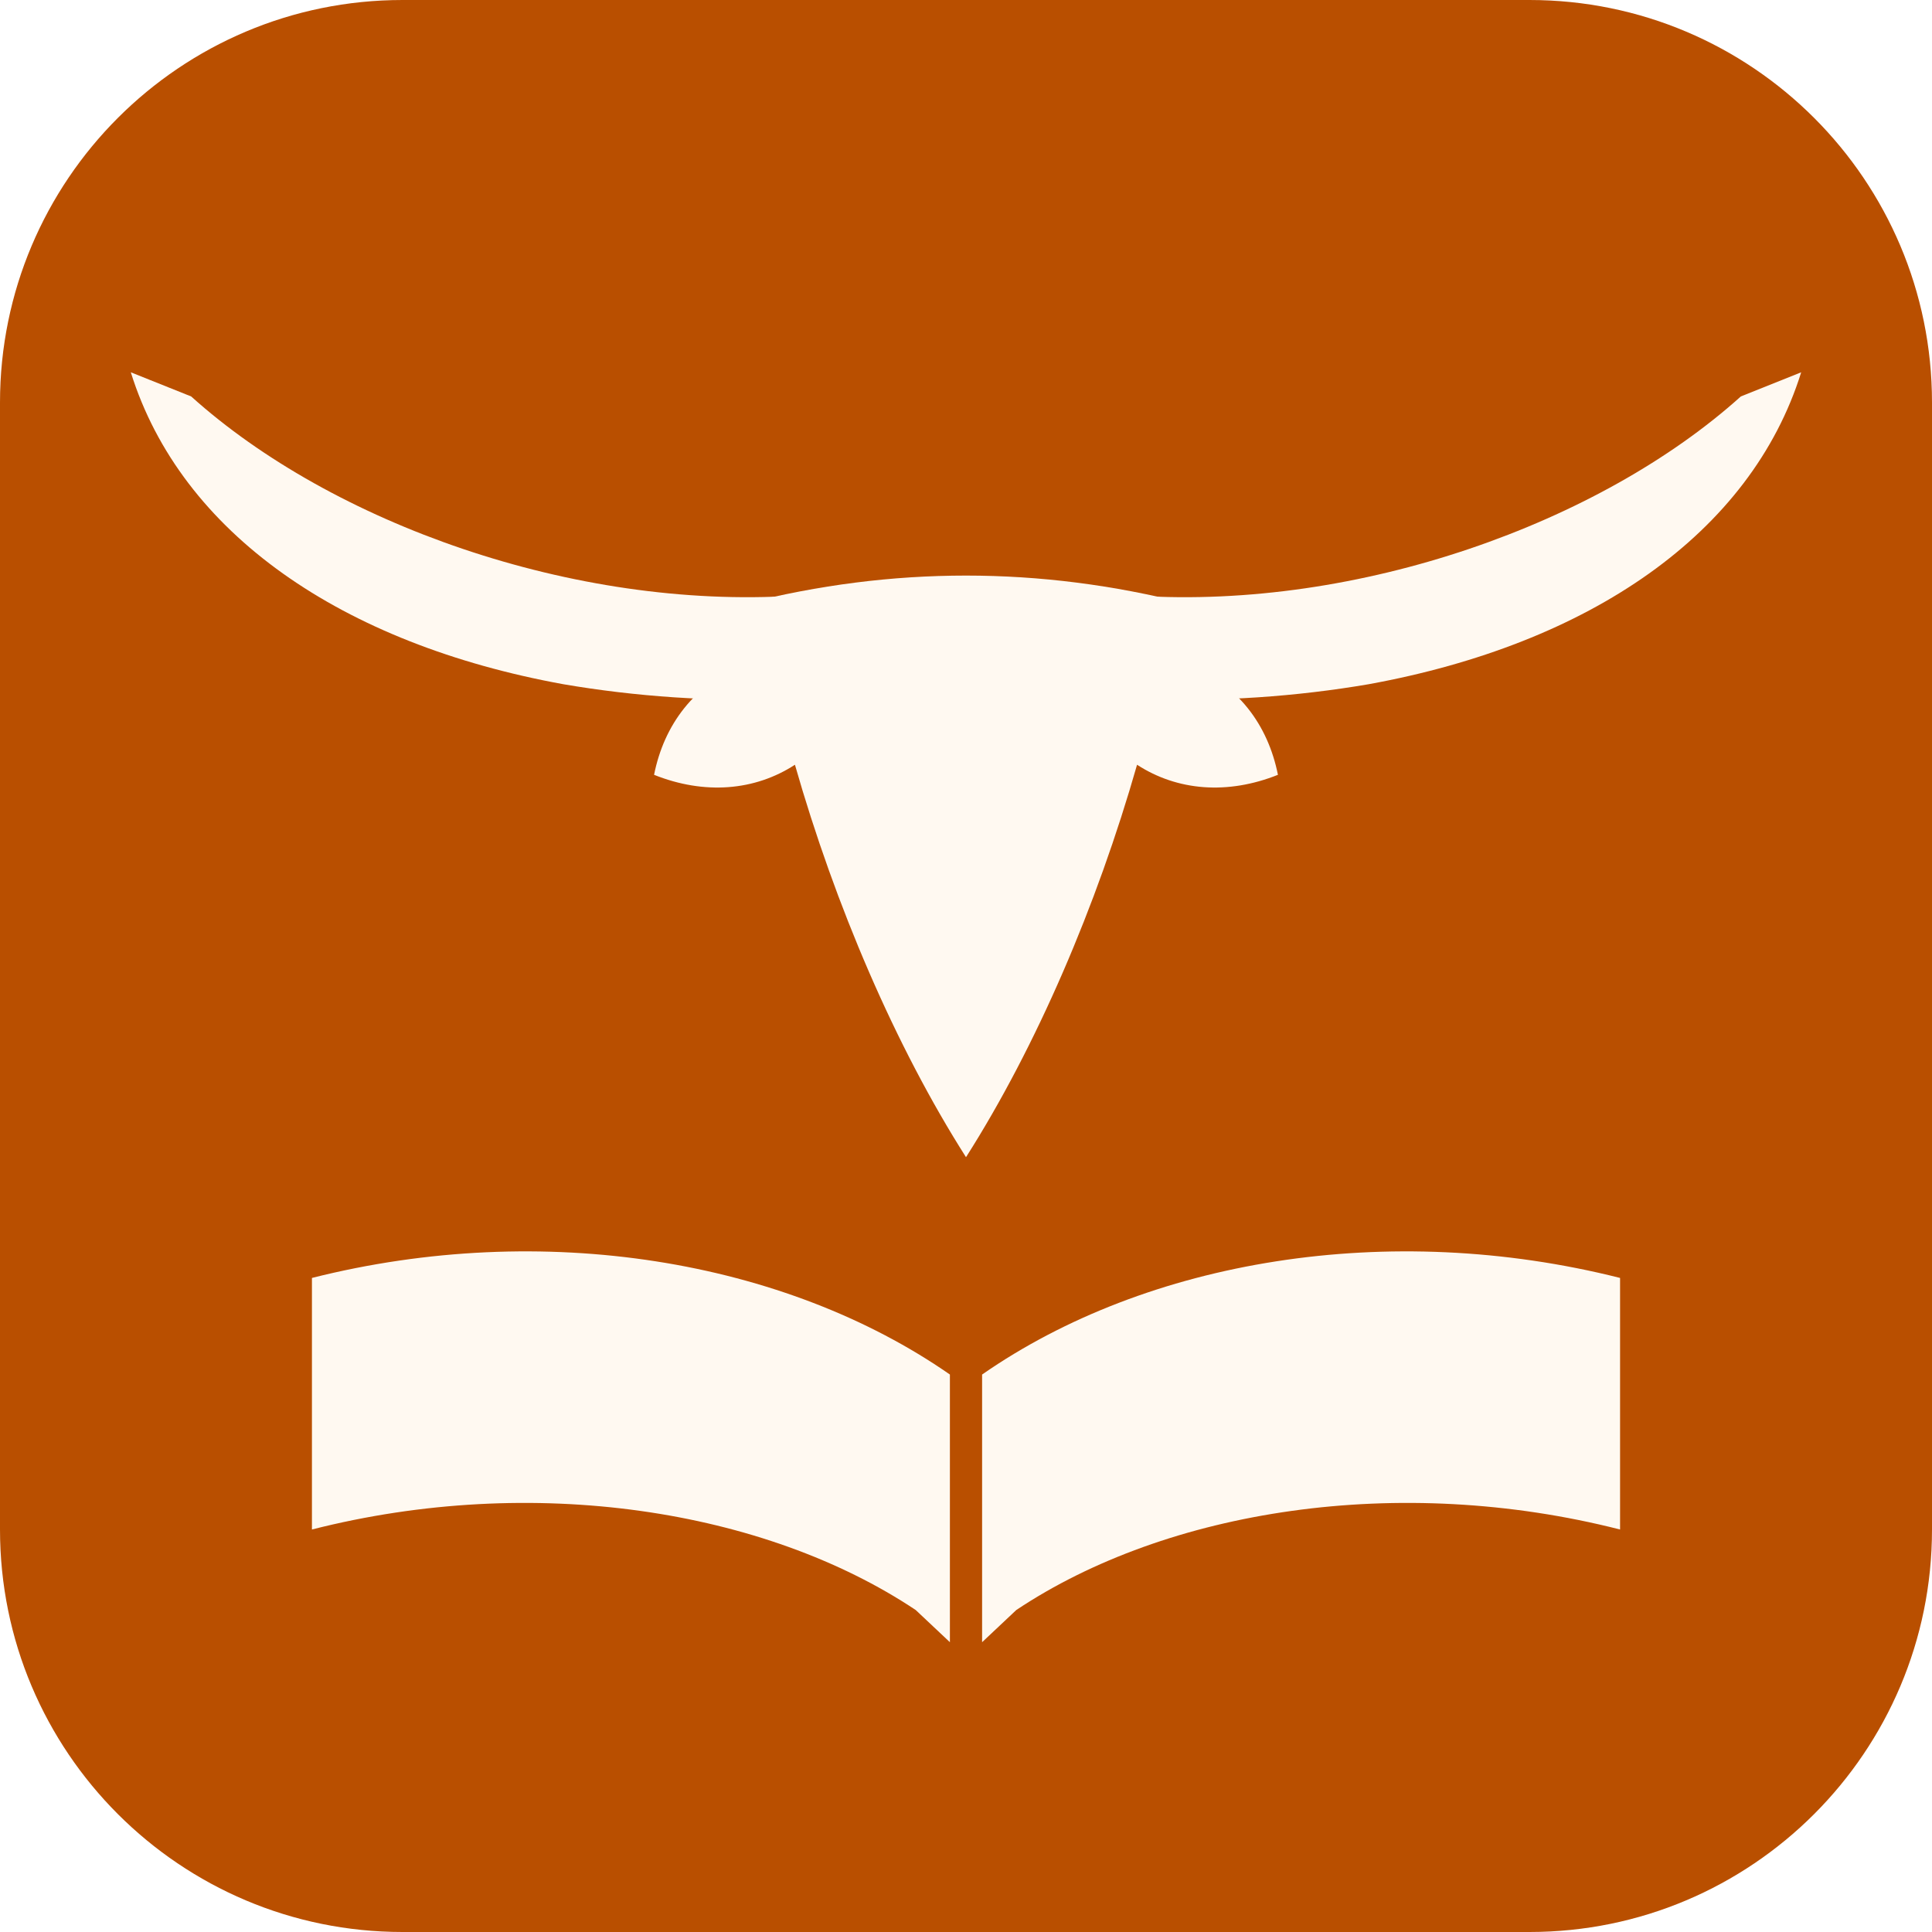
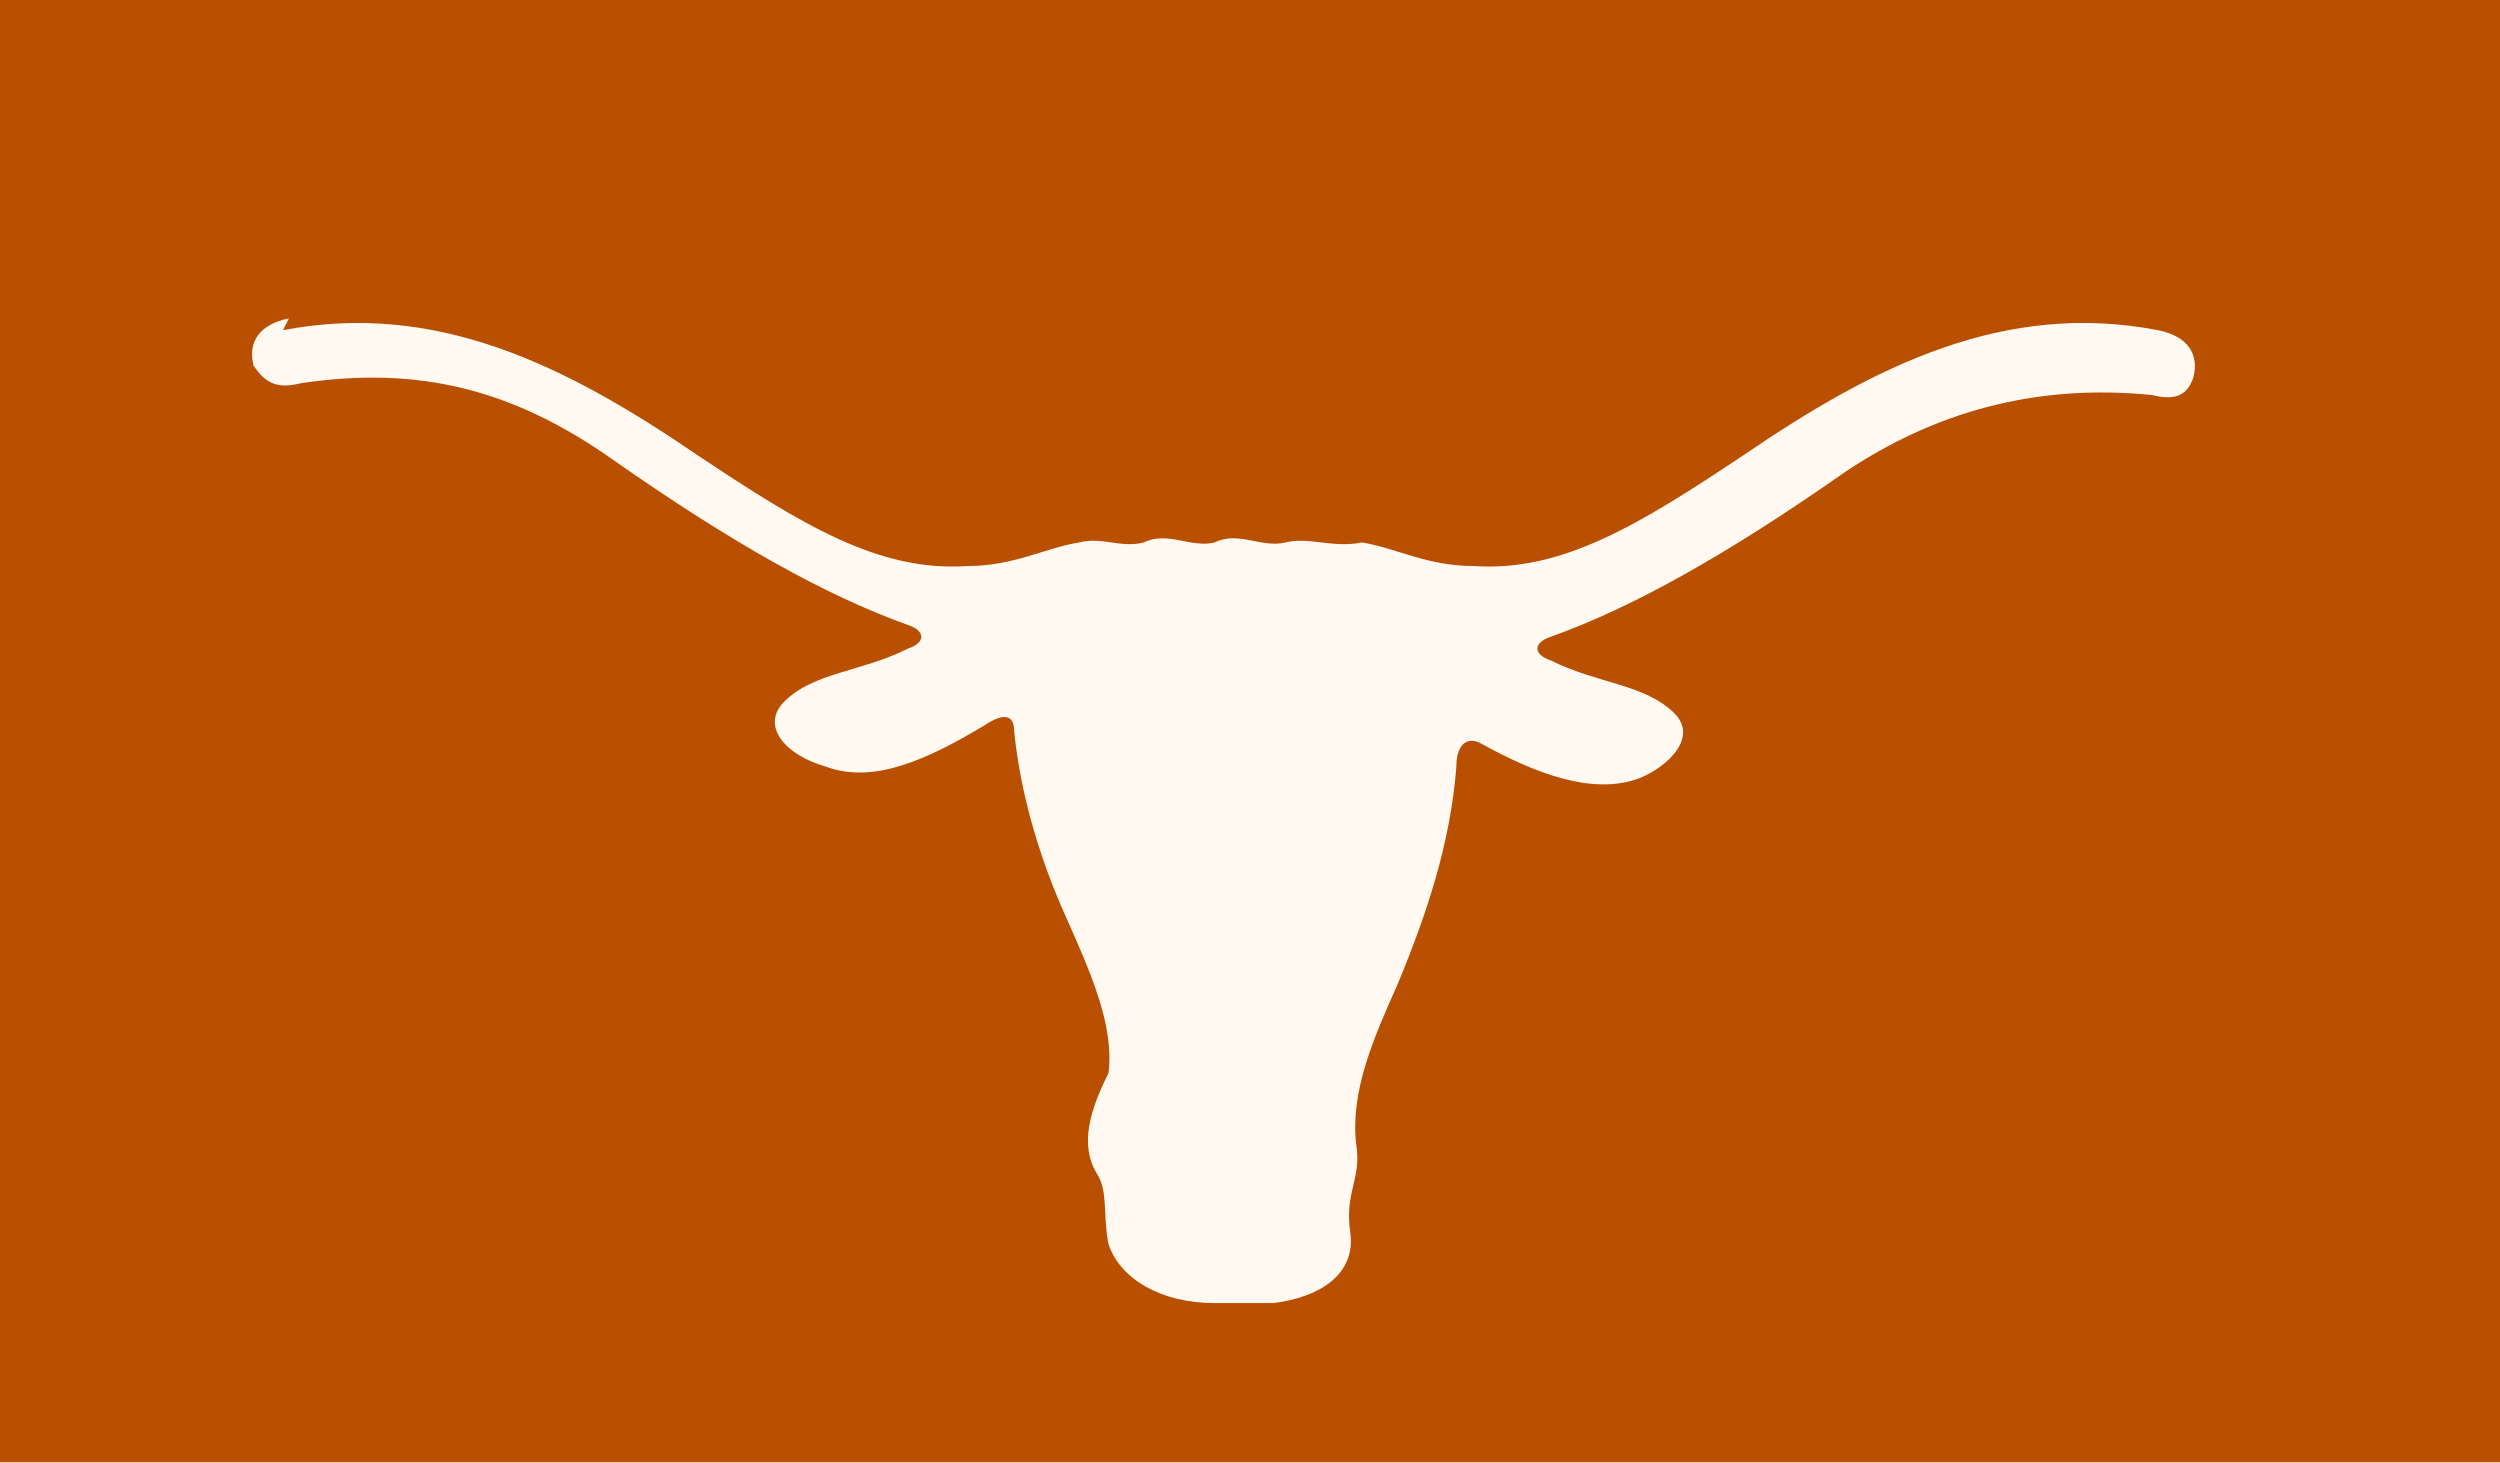
- <svg xmlns="http://www.w3.org/2000/svg" viewBox="0 0 96 96" role="img" aria-label="DigitalExams">
-   <rect width="96" height="96" rx="20" fill="#b94f00" />
-   <g fill="#fff9f1">
-     <path d="M 37 30 Q 48 27.2 59 30 L 59 33 C 61.5 34 63 36 63.5 38.5 C 61 39.5 58.5 39.3 56.5 38 C 54.5 45 51.5 52 48 57.5 C 44.5 52 41.5 45 39.5 38 C 37.5 39.3 35 39.5 32.5 38.5 C 33 36 34.5 34 37 33 Z" />
-     <path d="M 6.5 18.5 C 9 26.5 17 32 28 34 C 31.5 34.6 35.5 34.9 39 34.7 L 39.5 29.6 C 28.5 30.3 16.5 26 9.5 19.7 Z" />
-     <path d="M 89.5 18.5 C 87 26.5 79 32 68 34 C 64.5 34.6 60.5 34.9 57 34.7 L 56.5 29.6 C 67.5 30.3 79.5 26 86.5 19.7 Z" />
-     <path d="M 47.2 68.3 C 39 62.6 27 60.6 15.5 63.5 L 15.5 76 C 26.5 73.2 38 75 45.5 80 L 47.2 81.6 Z" />
-     <path d="M 48.8 68.3 C 57 62.6 69 60.6 80.5 63.5 L 80.5 76 C 69.5 73.2 58 75 50.5 80 L 48.8 81.6 Z" />
-   </g>
+ <svg xmlns="http://www.w3.org/2000/svg" viewBox="0 0 424 248" role="img" aria-label="DigitalExams longhorn">
+   <rect width="424" height="248" fill="#b94f00" />
+   <path fill="#fff9f1" d="M48 56c26-5 48 6 70 21 18 12 31 20 46 19 8 0 13-3 19-4 4-1 7 1 11 0 4-2 8 1 12 0 4-2 8 1 12 0 4-1 8 1 13 0 6 1 11 4 19 4 15 1 28-7 46-19 22-15 44-26 70-21 5 1 7 4 6 8-1 3-3 4-7 3-20-2-37 3-52 13-20 14-36 23-50 28-3 1-3 3 0 4 8 4 16 4 21 9 4 4-1 9-6 11-8 3-18-1-27-6-2-1-4 0-4 4-1 13-5 25-10 37-4 9-8 18-7 27 1 6-2 8-1 15 1 7-5 11-13 12h-10c-9 0-16-4-18-10-1-5 0-9-2-12-3-5-1-11 2-17 1-8-3-17-7-26-5-11-8-22-9-32 0-3-2-3-5-1-10 6-19 10-27 7-7-2-11-7-7-11 5-5 13-5 21-9 3-1 3-3 0-4-14-5-30-14-50-28-17-12-33-16-53-13-4 1-6 0-8-3-1-4 1-7 6-8Z" />
</svg>
